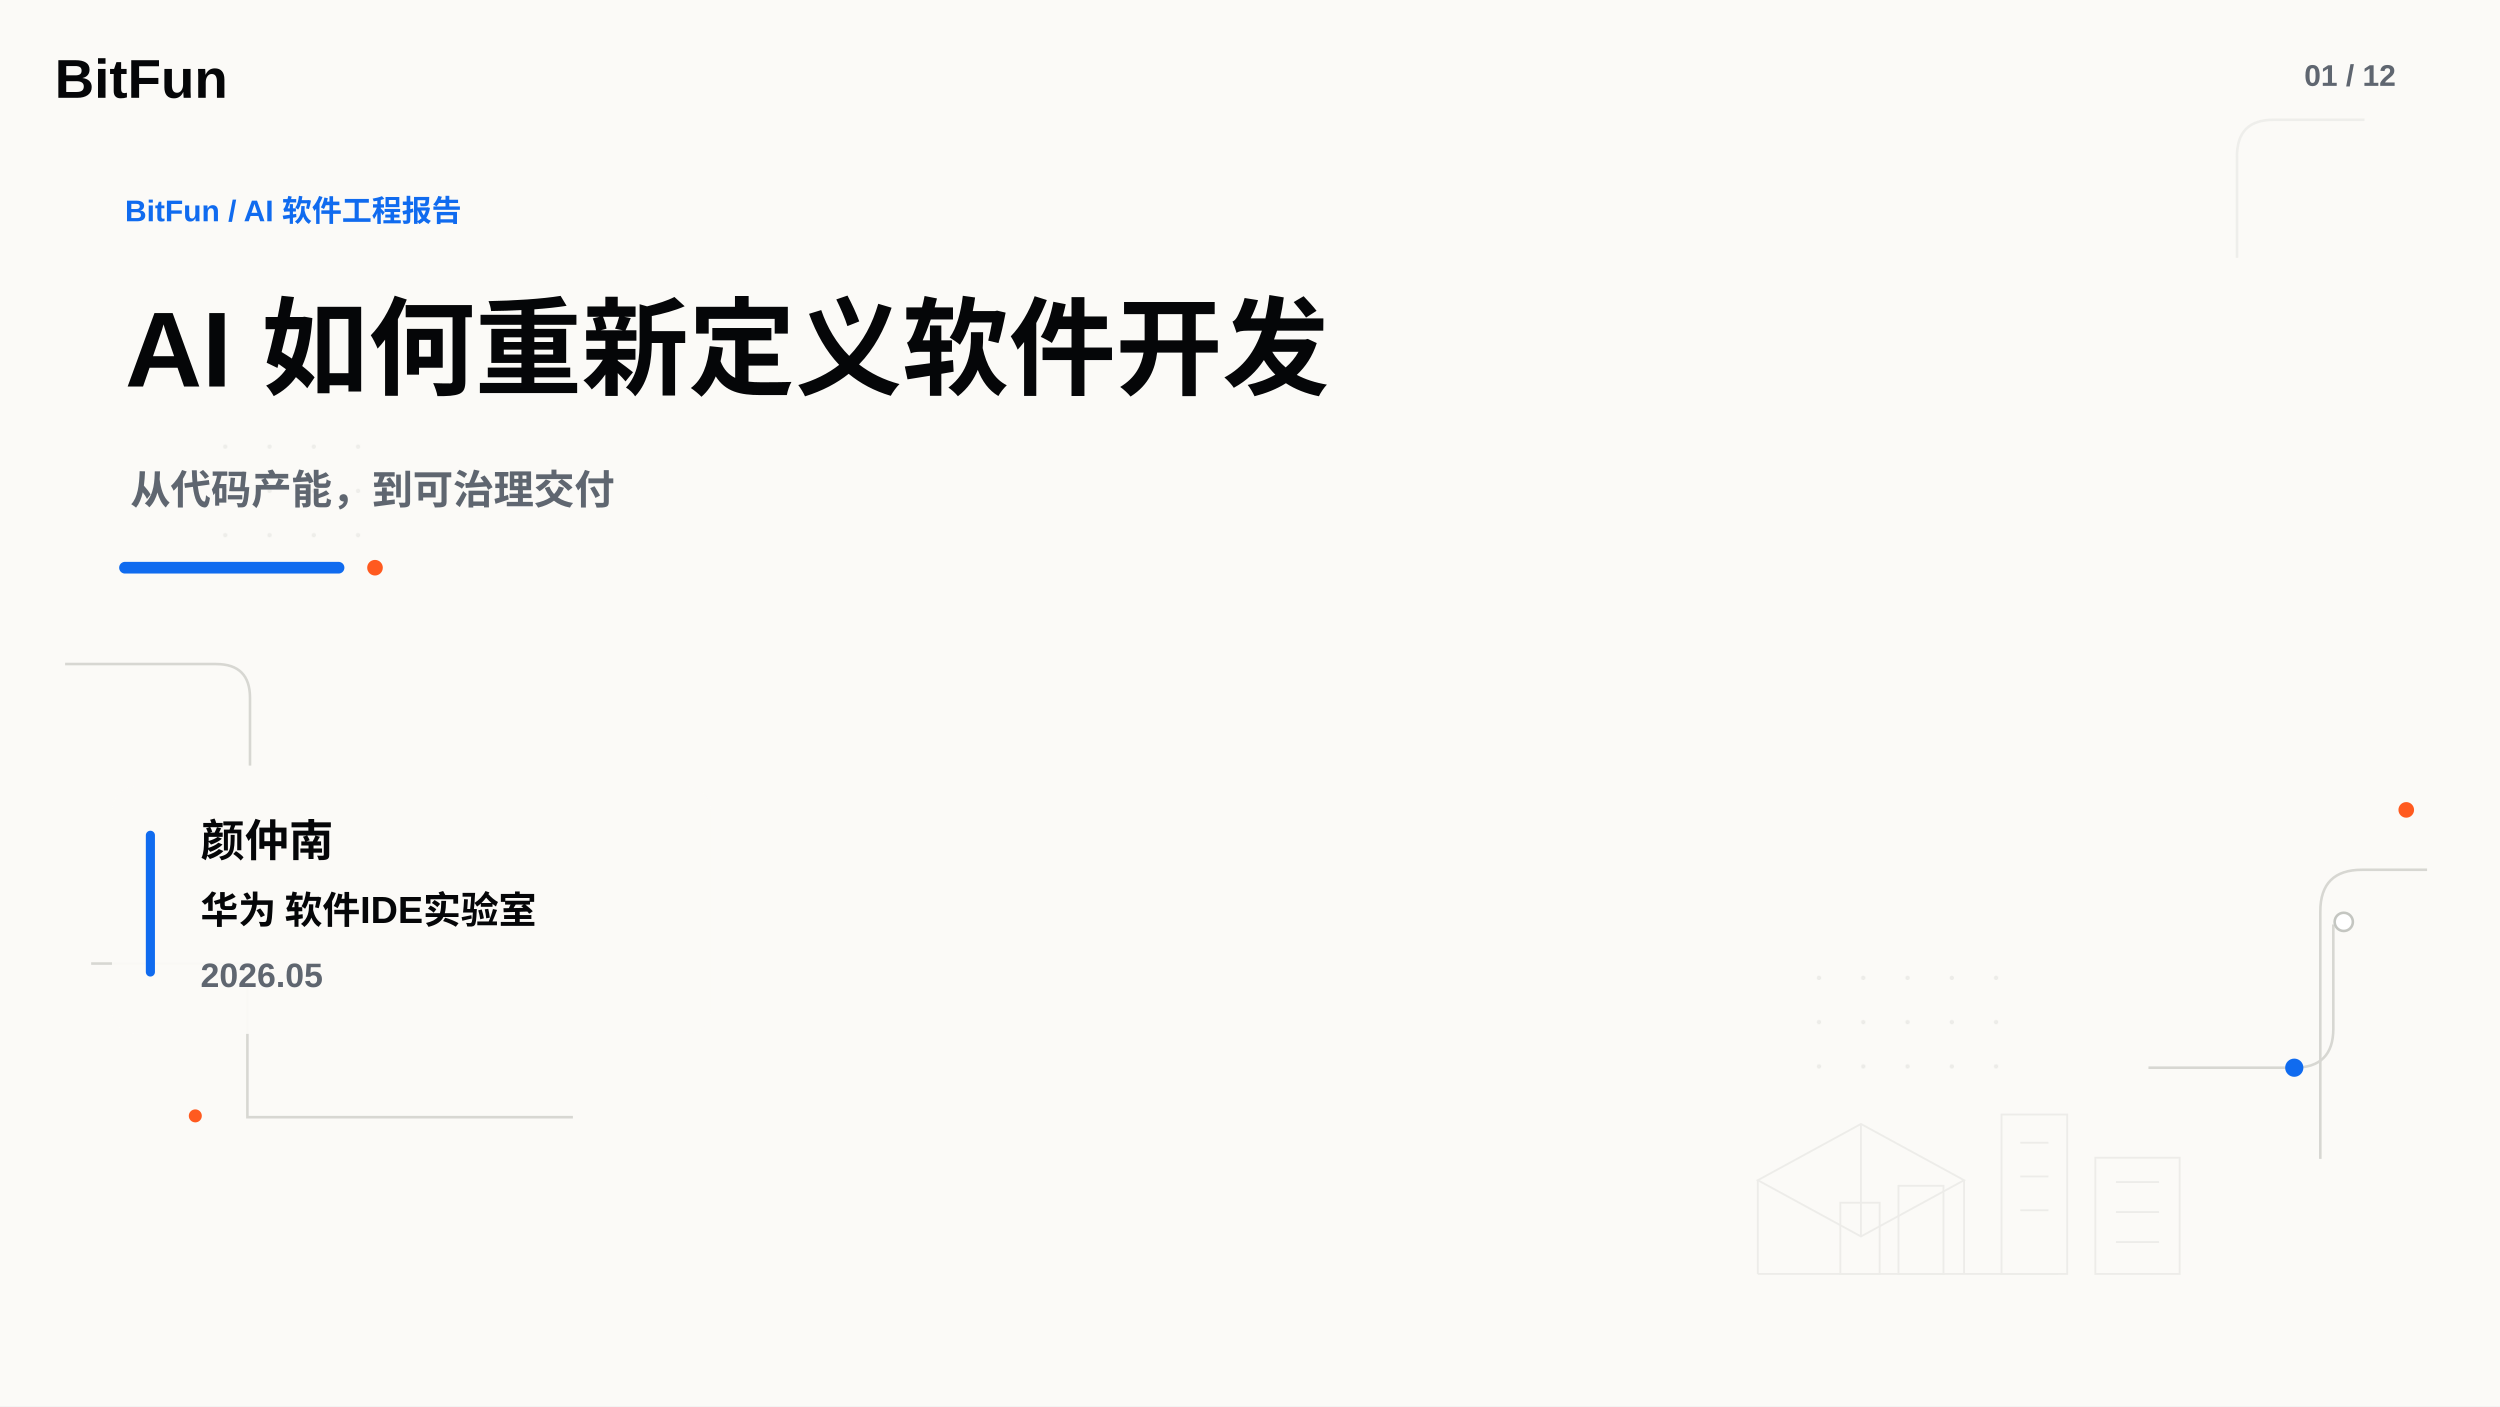
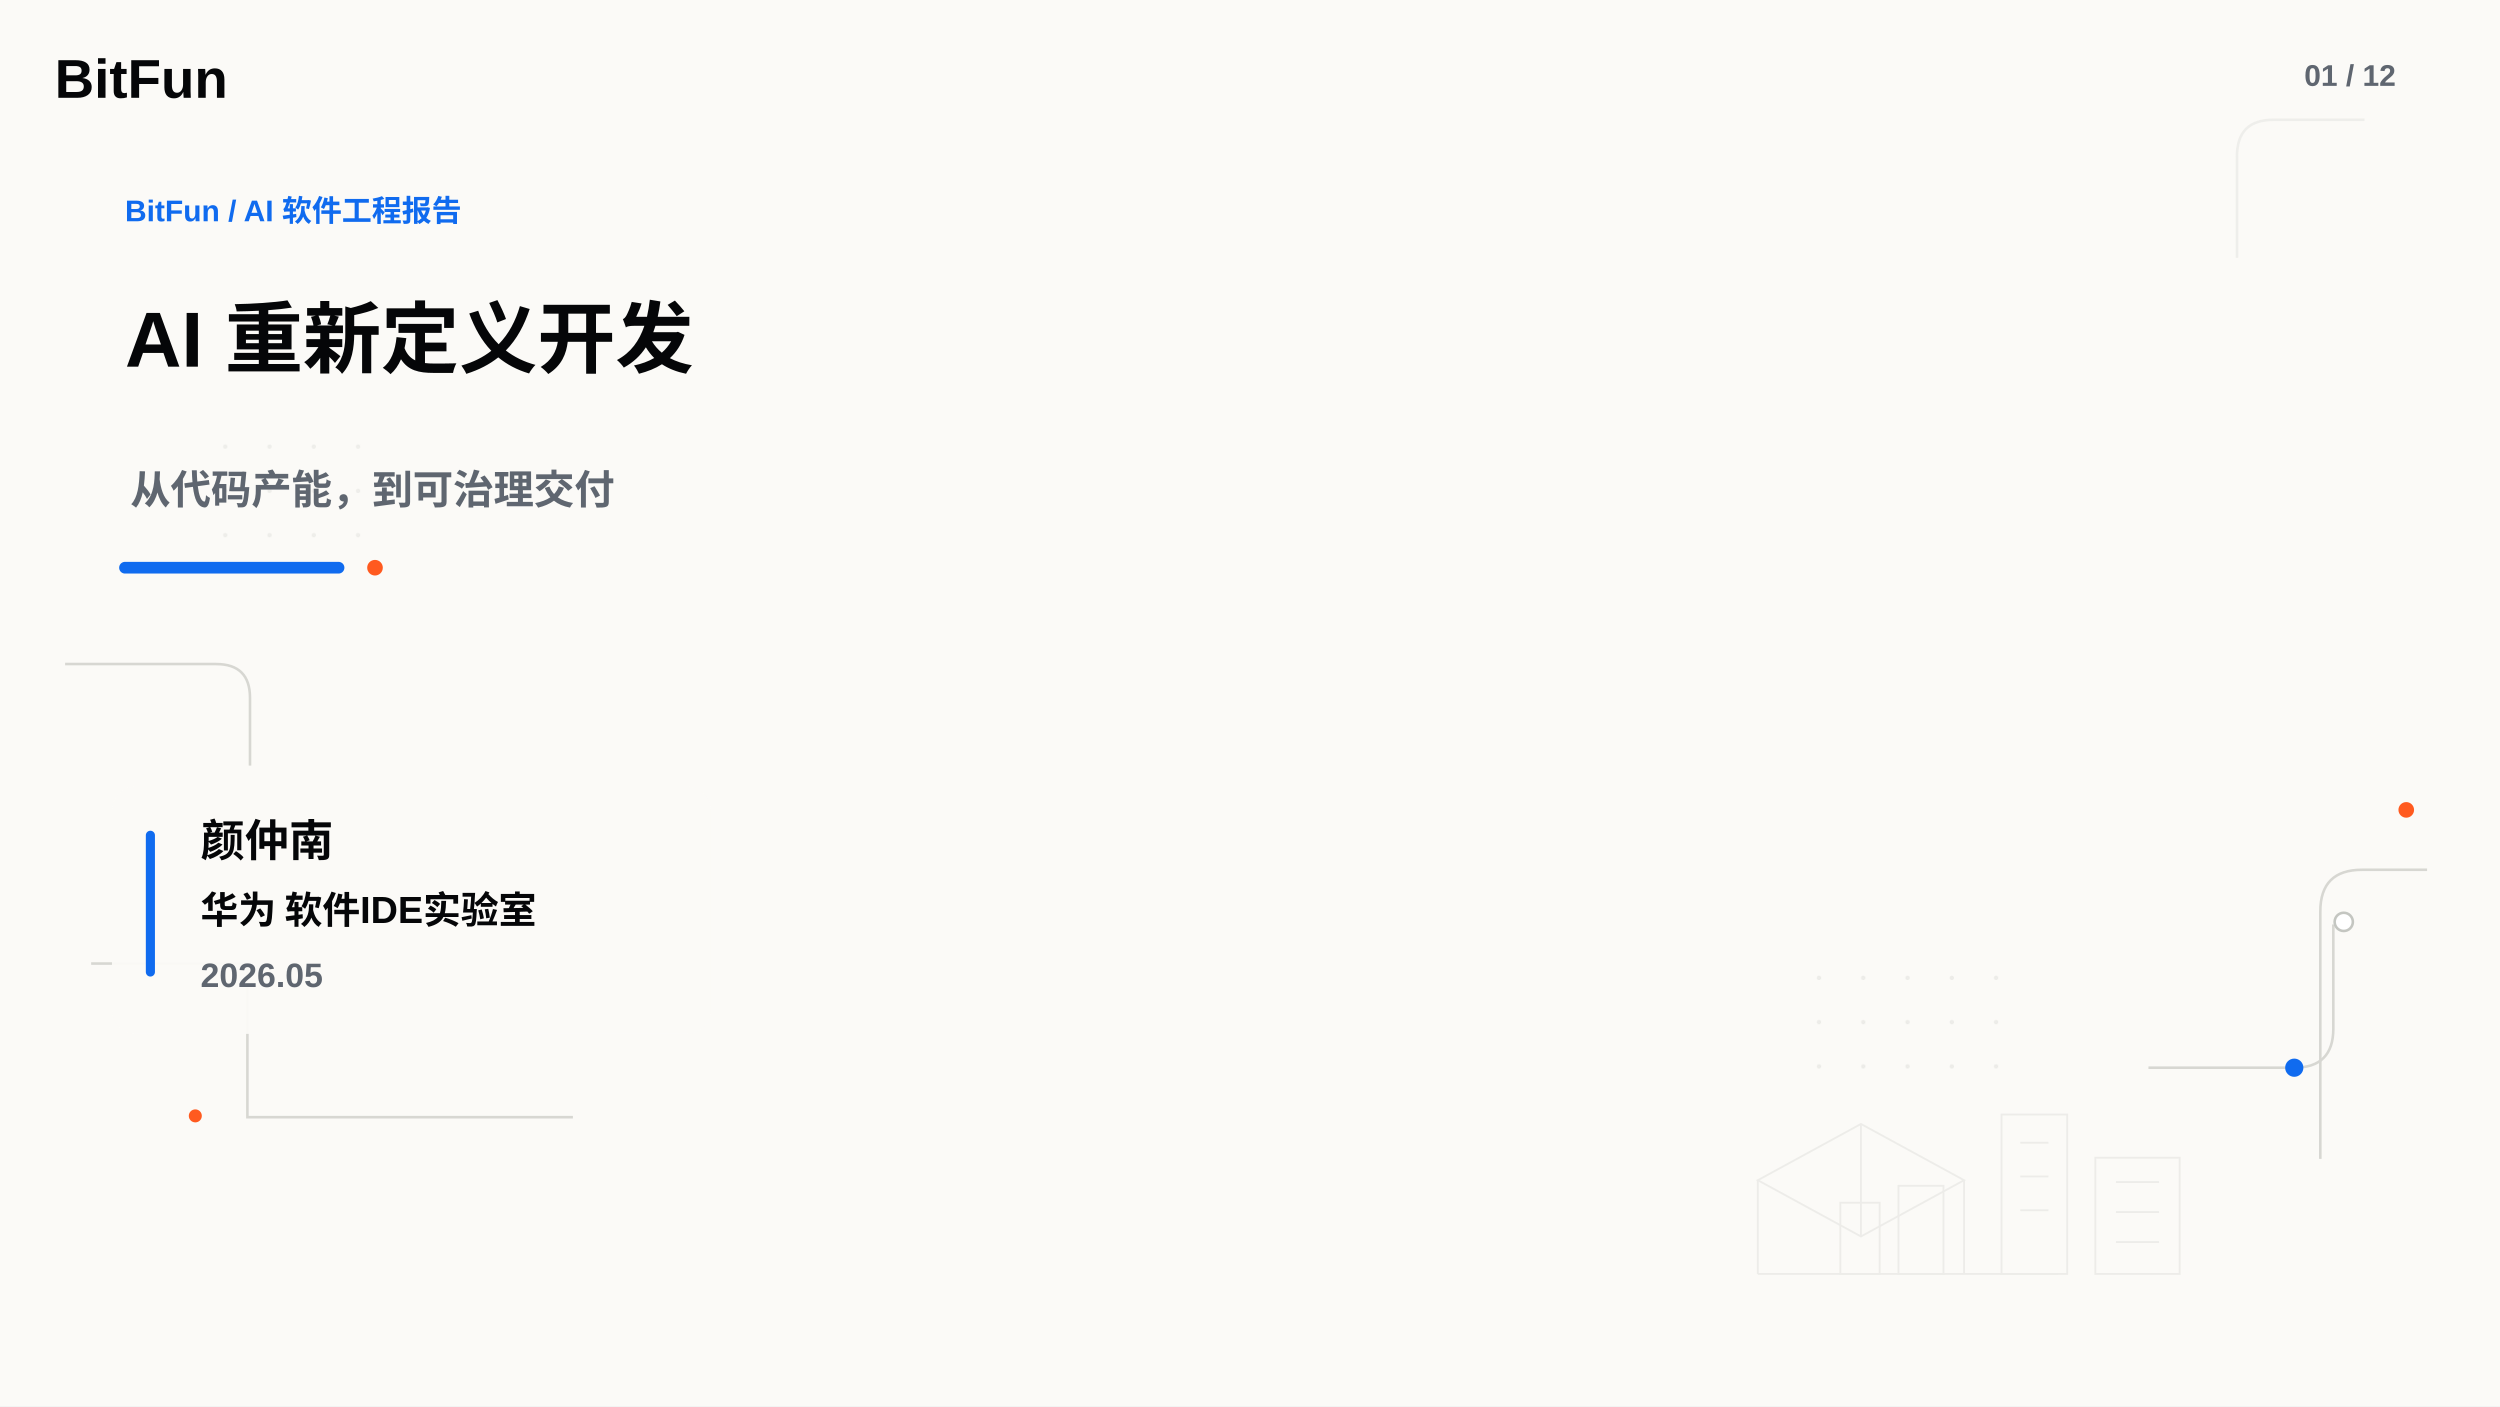
<svg xmlns="http://www.w3.org/2000/svg" width="1920" height="1080" viewBox="0 0 1920 1080">
  <defs>
    <pattern id="lightDots" width="34" height="34" patternUnits="userSpaceOnUse">
      <circle cx="3" cy="3" r="1.7" fill="#C4C6C1" opacity="0.55" />
    </pattern>
    <filter id="paperShadow" x="-18%" y="-18%" width="136%" height="150%">
      <feDropShadow dx="0" dy="12" stdDeviation="14" flood-color="#4B5563" flood-opacity="0.13" />
    </filter>
    <marker id="arrowBlue" markerWidth="12" markerHeight="12" refX="9" refY="6" orient="auto" markerUnits="strokeWidth">
      <path d="M2 2 L10 6 L2 10" fill="none" stroke="#106BEF" stroke-width="2" />
    </marker>
    <marker id="arrowGray" markerWidth="12" markerHeight="12" refX="9" refY="6" orient="auto" markerUnits="strokeWidth">
      <path d="M2 2 L10 6 L2 10" fill="none" stroke="#A5A9AE" stroke-width="2" />
    </marker>
  </defs>
  <rect width="1920" height="1080" fill="#FBFAF7" />
  <path d="M1816 92 h-70 q-28 0 -28 28 v78" stroke="#D7D7D2" stroke-width="2" fill="none" opacity="0.34" />
  <path d="M1782 890 v-190 q0 -32 32 -32 h50" stroke="#D7D7D2" stroke-width="2" fill="none" />
  <path d="M1650 820 h112 q30 0 30 -30 v-80" stroke="#D7D7D2" stroke-width="2" fill="none" />
  <circle cx="1800" cy="708" r="7" fill="#FFFFFF" stroke="#C4C6C1" stroke-width="2" />
  <circle cx="1762" cy="820" r="7" fill="#106BEF" />
  <circle cx="1848" cy="622" r="6" fill="#FF5A1F" />
  <rect x="1378" y="720" width="180" height="120" fill="url(#lightDots)" opacity="0.48" />
  <rect x="152" y="318" width="128" height="96" fill="url(#lightDots)" opacity="0.42" />
  <path d="M70 740 h120 v118 h250" stroke="#D7D7D2" stroke-width="2" fill="none" />
  <path d="M50 510 h116 q26 0 26 26 v52" stroke="#D7D7D2" stroke-width="2" fill="none" />
  <circle cx="150" cy="857" r="5" fill="#FF5A1F" />
  <g opacity="0.26" transform="translate(1350 820) scale(0.72)">
    <path d="M0 120 L110 60 L220 120 L110 180 Z" fill="none" stroke="#C4C6C1" stroke-width="2" />
    <path d="M110 60 V180 M0 120 V220 M220 120 V220 M0 220 H320" stroke="#C4C6C1" stroke-width="2" fill="none" />
    <path d="M260 50 h70 v170 h-70 Z M280 80 h30 M280 116 h30 M280 152 h30" stroke="#C4C6C1" stroke-width="2" fill="none" />
    <path d="M360 96 h90 v124 h-90 Z M382 122 h46 M382 154 h46 M382 186 h46" stroke="#C4C6C1" stroke-width="2" fill="none" />
    <path d="M88 144 h42 v76 h-42 Z M150 126 h48 v94 h-48 Z" stroke="#C4C6C1" stroke-width="2" fill="none" />
  </g>
  <style>
      text { font-family: "Microsoft YaHei", "Noto Sans SC", "PingFang SC", "Segoe UI", Arial, sans-serif; dominant-baseline: hanging; }
      .brand5 { font-size: 42px; font-weight: 900; fill: #050608; }
      .num5 { font-family: "Arial", "Microsoft YaHei", sans-serif; font-weight: 900; fill: #050608; }
      .h15 { font-size: 68px; font-weight: 900; fill: #050608; letter-spacing: 0; }
      .h25 { font-size: 58px; font-weight: 900; fill: #050608; letter-spacing: 0; }
      .sub5 { font-size: 31px; font-weight: 560; fill: #5F6670; }
      .body5 { font-size: 30px; font-weight: 700; fill: #050608; }
      .muted5 { font-size: 24px; font-weight: 560; fill: #5F6670; }
      .label5 { font-size: 29px; font-weight: 900; fill: #050608; }
      .small5 { font-size: 23px; font-weight: 760; fill: #5F6670; }
      .micro5 { font-size: 19px; font-weight: 760; fill: #5F6670; }
    </style>
  <text x="42" y="46" class="brand5">BitFun</text>
  <text x="1840" y="50" class="small5" text-anchor="end">01 / 12</text>
  <text x="96" y="154" class="small5" style="fill:#106BEF;font-weight:900">BitFun / AI 软件工程报告</text>
-   <text x="96" y="240" class="h15" style="font-size:82px">AI 如何重新定义软件开发</text>
+   <text x="96" y="240" class="h15" style="font-size:60px">AI 重新定义开发</text>
  <text x="100" y="360" class="sub5">从代码产能，到可治理交付</text>
  <path d="M96 436 h164" stroke="#106BEF" stroke-width="9" stroke-linecap="round" />
  <circle cx="288" cy="436" r="6" fill="#FF5A1F" />
  <rect x="86" y="604" width="460" height="190" rx="18" fill="#FBFAF7" opacity="0.96" />
  <rect x="112" y="638" width="7" height="112" rx="3.5" fill="#106BEF" />
  <text x="154" y="628" class="body5" style="font-size:34px;fill:#050608;font-weight:900">颜仲南</text>
  <text x="154" y="684" class="body5" style="font-size:29px;fill:#050608;font-weight:820">华为 软件IDE实验室</text>
  <text x="154" y="740" class="muted5" style="font-size:26px">2026.05</text>
</svg>
